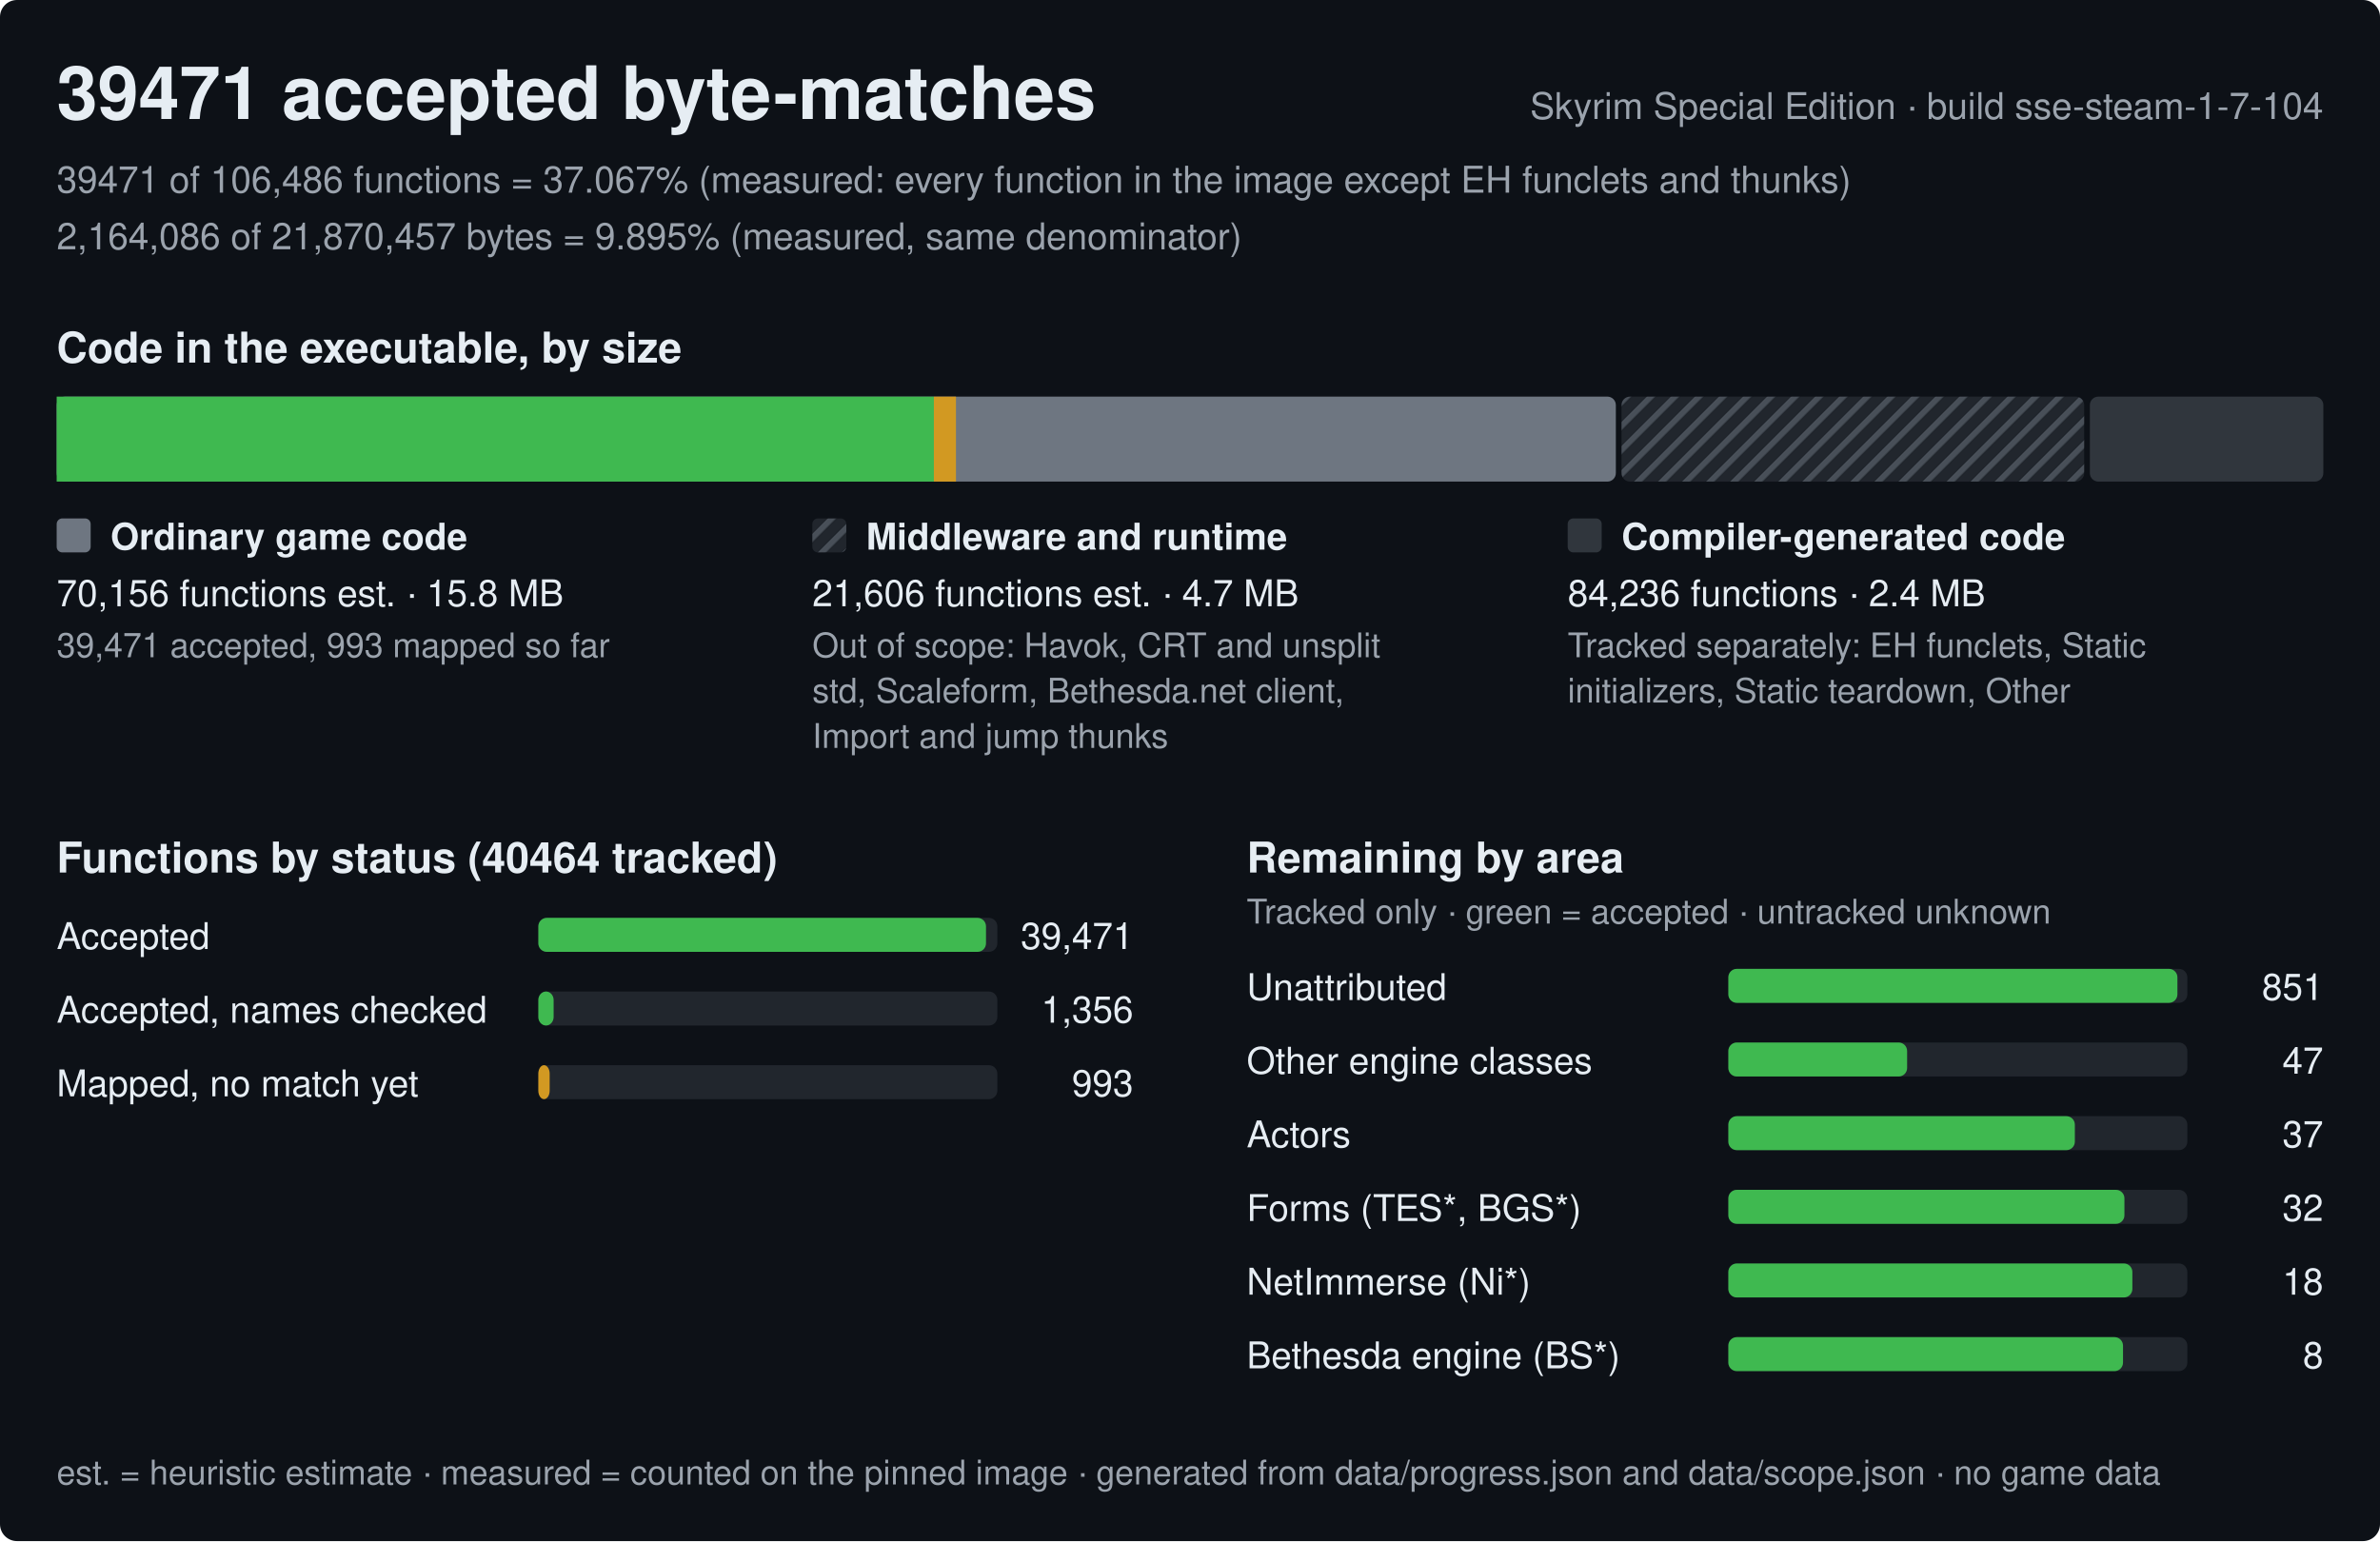
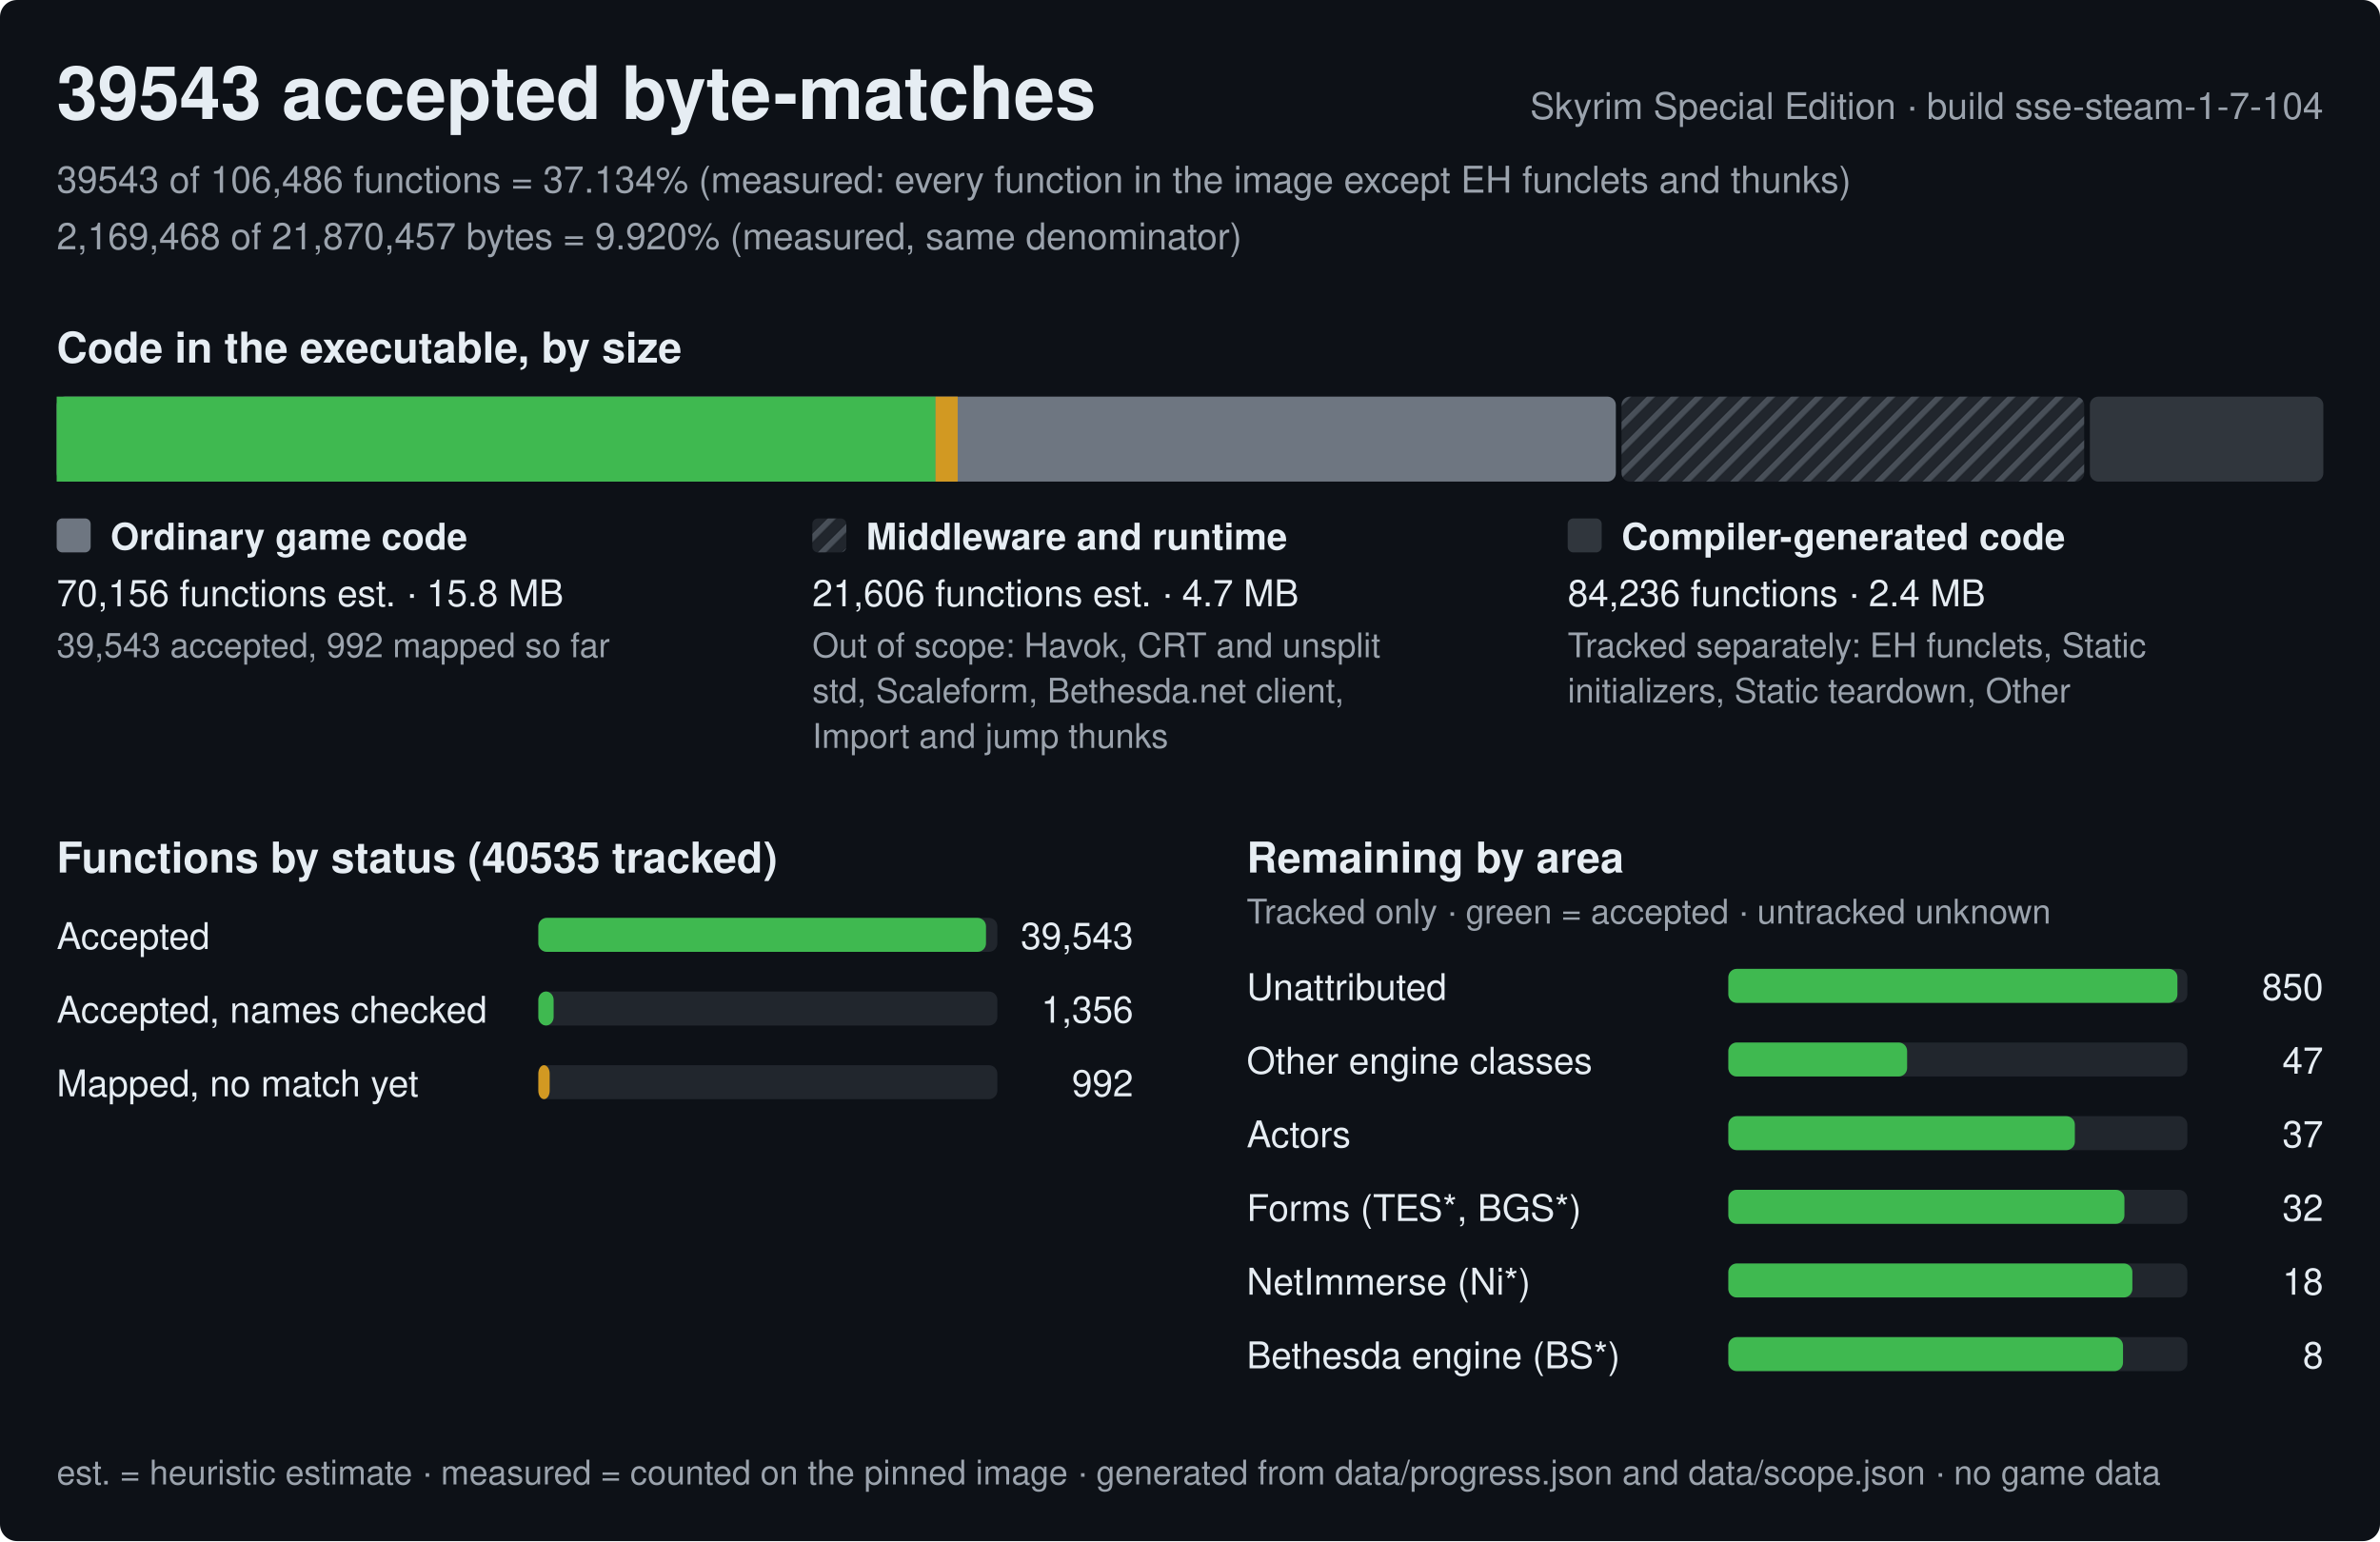
<svg xmlns="http://www.w3.org/2000/svg" width="840" height="544" viewBox="0 0 840 544" role="img" aria-label="Progress of the Skyrim Special Edition byte-matching reconstruction, build sse-steam-1-7-104">
  <style>text{font-family:-apple-system,BlinkMacSystemFont,'Segoe UI',Helvetica,Arial,sans-serif;fill:#e6edf3;white-space:pre}.h{font-size:26px;font-weight:600}.st{font-size:15px;font-weight:600}.lb{font-size:13px;font-weight:600}.bl{font-size:12px;font-weight:600;stroke:#0d1117;stroke-width:3px;paint-order:stroke;stroke-linejoin:round}.rl{font-size:13px}.fn{font-size:12px;fill:#9ba3ad}.mu{fill:#9ba3ad}</style>
  <defs>
    <pattern id="hx" width="6" height="6" patternUnits="userSpaceOnUse" patternTransform="rotate(45)">
      <rect width="6" height="6" fill="#21262d" />
      <rect width="2" height="6" fill="#484f58" />
    </pattern>
  </defs>
  <rect width="840" height="544" rx="6" fill="#0d1117" />
-   <text x="20" y="42" class="h">39471 accepted byte-matches</text>
+   <text x="20" y="42" class="h">39543 accepted byte-matches</text>
  <text x="820" y="42" class="rl mu" text-anchor="end">Skyrim Special Edition · build sse-steam-1-7-104</text>
-   <text x="20" y="68" class="rl mu">39471 of 106,486 functions = 37.067% (measured: every function in the image except EH funclets and thunks)</text>
-   <text x="20" y="88" class="rl mu">2,164,086 of 21,870,457 bytes = 9.895% (measured, same denominator)</text>
+   <text x="20" y="68" class="rl mu">39543 of 106,486 functions = 37.134% (measured: every function in the image except EH funclets and thunks)</text>
+   <text x="20" y="88" class="rl mu">2,169,468 of 21,870,457 bytes = 9.920% (measured, same denominator)</text>
  <text x="20" y="128" class="st">Code in the executable, by size</text>
  <rect x="20" y="140" width="550.3" height="30" rx="3" fill="#6e7681" />
-   <rect x="20" y="140" width="309.6" height="30" fill="#3fb950" />
-   <rect x="329.6" y="140" width="7.8" height="30" fill="#d29922" />
+   <rect x="20" y="140" width="310.2" height="30" fill="#3fb950" />
+   <rect x="330.2" y="140" width="7.8" height="30" fill="#d29922" />
  <rect x="572.3" y="140" width="163.3" height="30" rx="3" fill="url(#hx)" />
  <rect x="737.6" y="140" width="82.4" height="30" rx="3" fill="#30363d" />
  <rect x="20" y="183" width="12" height="12" rx="2" fill="#6e7681" />
  <text x="39" y="194" class="lb">Ordinary game code</text>
  <text x="20" y="214" class="rl">70,156 functions est. · 15.8 MB</text>
-   <text x="20" y="232" class="fn">39,471 accepted, 993 mapped so far</text>
+   <text x="20" y="232" class="fn">39,543 accepted, 992 mapped so far</text>
  <rect x="286.7" y="183" width="12" height="12" rx="2" fill="url(#hx)" />
  <text x="305.7" y="194" class="lb">Middleware and runtime</text>
  <text x="286.7" y="214" class="rl">21,606 functions est. · 4.7 MB</text>
  <text x="286.7" y="232" class="fn">Out of scope: Havok, CRT and unsplit</text>
  <text x="286.7" y="248" class="fn">std, Scaleform, Bethesda.net client,</text>
  <text x="286.7" y="264" class="fn">Import and jump thunks</text>
  <rect x="553.3" y="183" width="12" height="12" rx="2" fill="#30363d" />
  <text x="572.3" y="194" class="lb">Compiler-generated code</text>
  <text x="553.3" y="214" class="rl">84,236 functions · 2.4 MB</text>
  <text x="553.3" y="232" class="fn">Tracked separately: EH funclets, Static</text>
  <text x="553.3" y="248" class="fn">initializers, Static teardown, Other</text>
-   <text x="20" y="308" class="st">Functions by status (40464 tracked)</text>
+   <text x="20" y="308" class="st">Functions by status (40535 tracked)</text>
  <text x="20" y="335" class="rl">Accepted</text>
  <rect x="190" y="324" width="162.0" height="12" rx="3" fill="#21262d" />
  <rect x="190" y="324" width="158" height="12" rx="3" fill="#3fb950" />
-   <text x="400.0" y="335" class="rl" text-anchor="end">39,471</text>
+   <text x="400.0" y="335" class="rl" text-anchor="end">39,543</text>
  <text x="20" y="361" class="rl">Accepted, names checked</text>
  <rect x="190" y="350" width="162.0" height="12" rx="3" fill="#21262d" />
  <rect x="190" y="350" width="5.4" height="12" rx="3" fill="#3fb950" />
  <text x="400.0" y="361" class="rl" text-anchor="end">1,356</text>
  <text x="20" y="387" class="rl">Mapped, no match yet</text>
  <rect x="190" y="376" width="162.0" height="12" rx="3" fill="#21262d" />
  <rect x="190" y="376" width="4" height="12" rx="3" fill="#d29922" />
-   <text x="400.0" y="387" class="rl" text-anchor="end">993</text>
+   <text x="400.0" y="387" class="rl" text-anchor="end">992</text>
  <text x="440.0" y="308" class="st">Remaining by area</text>
  <text x="440.0" y="326" class="fn">Tracked only · green = accepted · untracked unknown</text>
  <text x="440.0" y="353" class="rl">Unattributed</text>
  <rect x="610.0" y="342" width="162.0" height="12" rx="3" fill="#21262d" />
  <rect x="610.0" y="342" width="158.5" height="12" rx="3" fill="#3fb950" />
-   <text x="820.0" y="353" class="rl" text-anchor="end">851</text>
+   <text x="820.0" y="353" class="rl" text-anchor="end">850</text>
  <text x="440.0" y="379" class="rl">Other engine classes</text>
  <rect x="610.0" y="368" width="162.0" height="12" rx="3" fill="#21262d" />
  <rect x="610.0" y="368" width="63.1" height="12" rx="3" fill="#3fb950" />
  <text x="820.0" y="379" class="rl" text-anchor="end">47</text>
  <text x="440.0" y="405" class="rl">Actors</text>
  <rect x="610.0" y="394" width="162.0" height="12" rx="3" fill="#21262d" />
  <rect x="610.0" y="394" width="122.3" height="12" rx="3" fill="#3fb950" />
  <text x="820.0" y="405" class="rl" text-anchor="end">37</text>
  <text x="440.0" y="431" class="rl">Forms (TES*, BGS*)</text>
  <rect x="610.0" y="420" width="162.0" height="12" rx="3" fill="#21262d" />
  <rect x="610.0" y="420" width="139.8" height="12" rx="3" fill="#3fb950" />
  <text x="820.0" y="431" class="rl" text-anchor="end">32</text>
  <text x="440.0" y="457" class="rl">NetImmerse (Ni*)</text>
  <rect x="610.0" y="446" width="162.0" height="12" rx="3" fill="#21262d" />
  <rect x="610.0" y="446" width="142.6" height="12" rx="3" fill="#3fb950" />
  <text x="820.0" y="457" class="rl" text-anchor="end">18</text>
  <text x="440.0" y="483" class="rl">Bethesda engine (BS*)</text>
  <rect x="610.0" y="472" width="162.0" height="12" rx="3" fill="#21262d" />
  <rect x="610.0" y="472" width="139.3" height="12" rx="3" fill="#3fb950" />
  <text x="820.0" y="483" class="rl" text-anchor="end">8</text>
  <text x="20" y="524" class="fn">est. = heuristic estimate · measured = counted on the pinned image · generated from data/progress.json and data/scope.json · no game data</text>
</svg>
